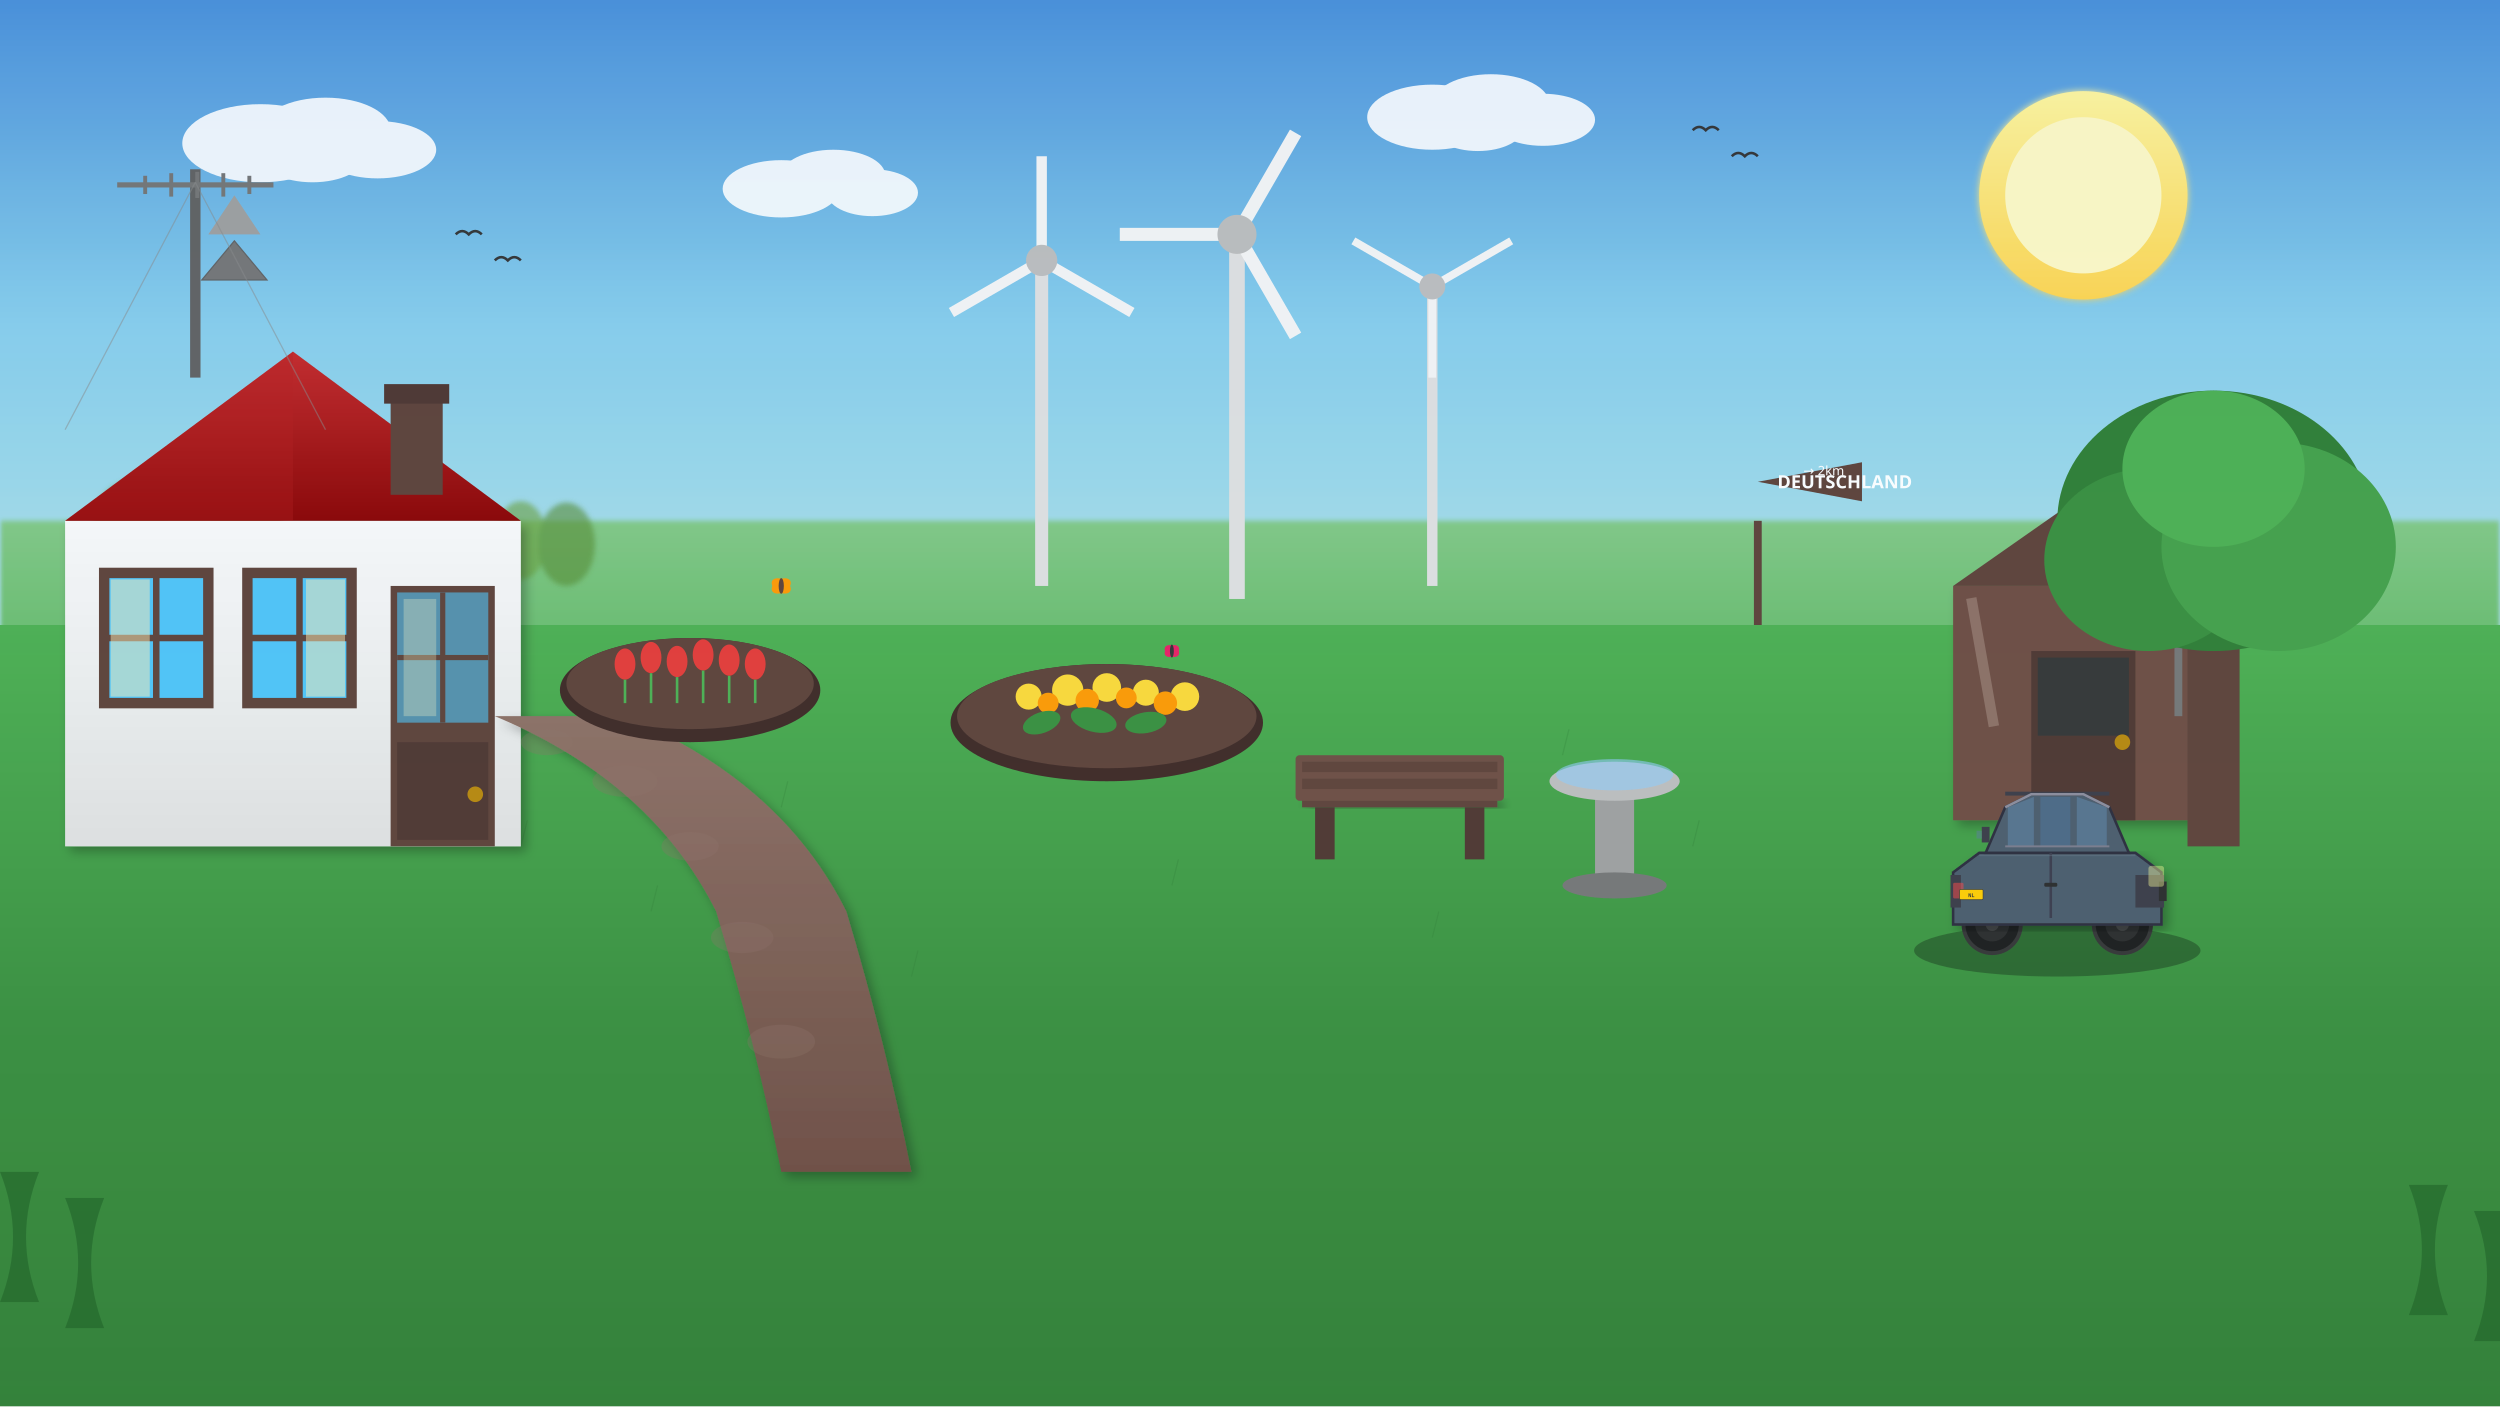
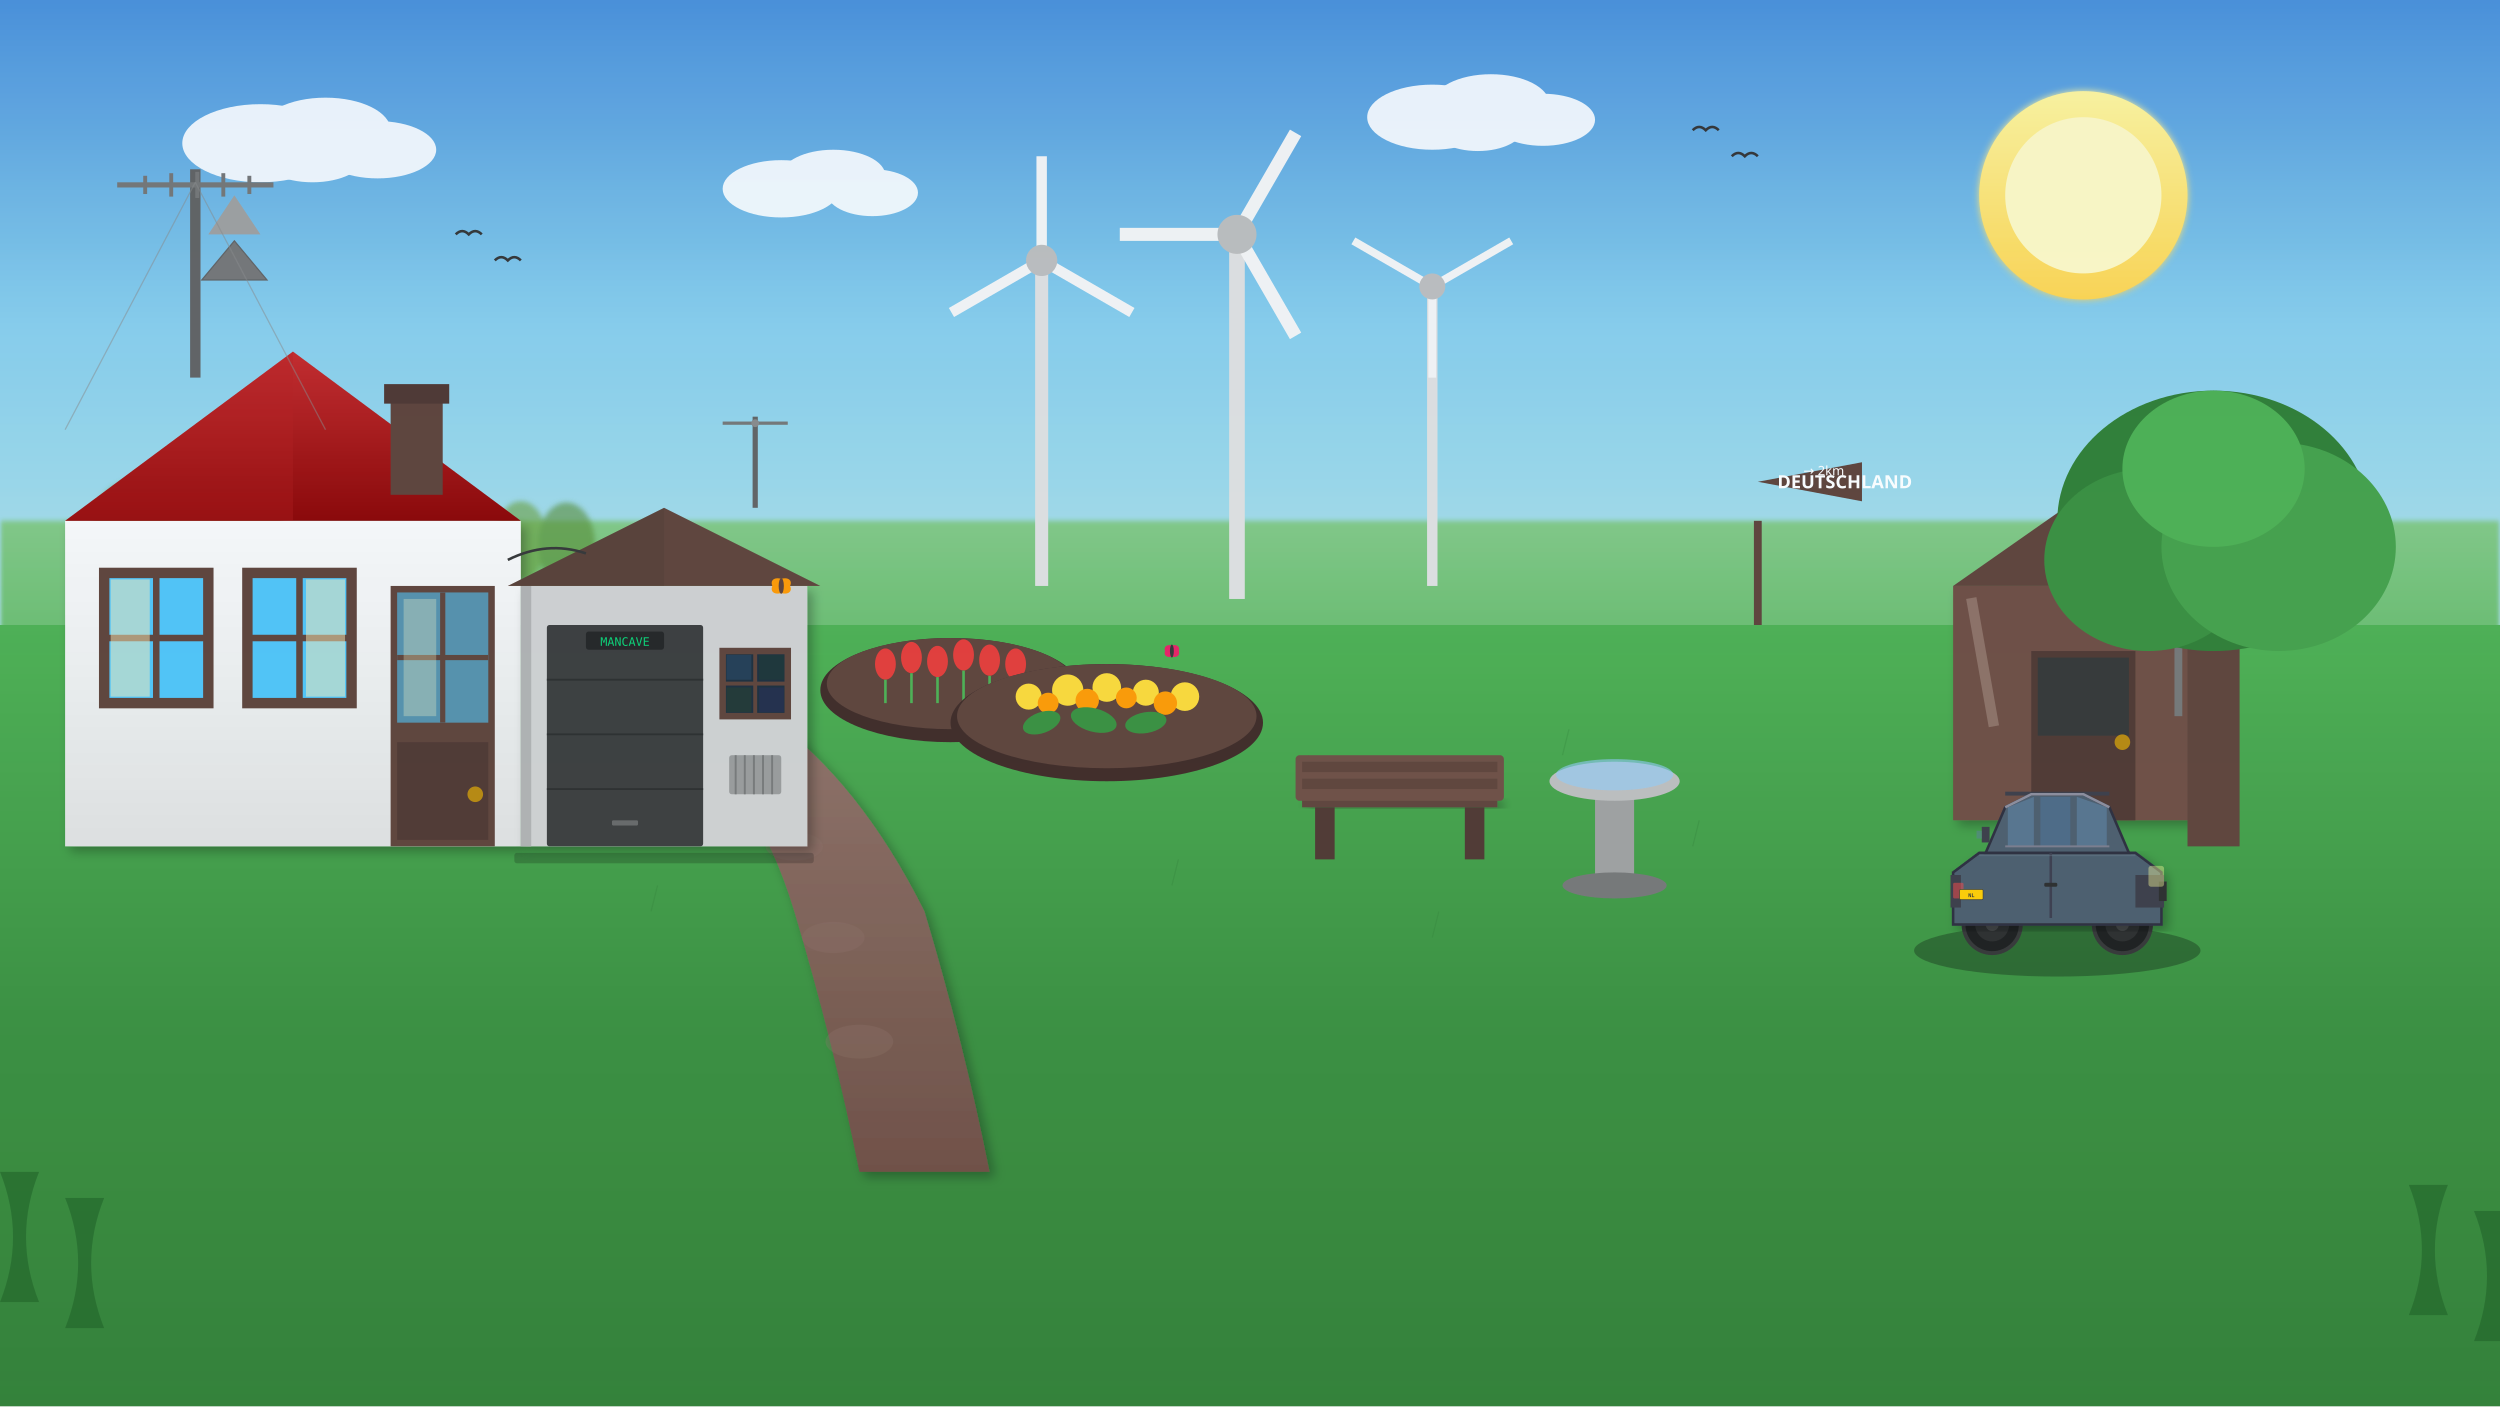
<svg xmlns="http://www.w3.org/2000/svg" viewBox="0 0 1920 1080">
  <defs>
    <linearGradient id="skyGrad" x1="0%" y1="0%" x2="0%" y2="100%">
      <stop offset="0%" style="stop-color:#4A90D9" />
      <stop offset="50%" style="stop-color:#87CEEB" />
      <stop offset="100%" style="stop-color:#B0E0E6" />
    </linearGradient>
    <linearGradient id="grassGrad" x1="0%" y1="0%" x2="0%" y2="100%">
      <stop offset="0%" style="stop-color:#4CAF50" />
      <stop offset="50%" style="stop-color:#388E3C" />
      <stop offset="100%" style="stop-color:#2E7D32" />
    </linearGradient>
    <linearGradient id="distantGrassGrad" x1="0%" y1="0%" x2="0%" y2="100%">
      <stop offset="0%" style="stop-color:#81C784" />
      <stop offset="100%" style="stop-color:#66BB6A" />
    </linearGradient>
    <linearGradient id="houseWallGrad" x1="0%" y1="0%" x2="0%" y2="100%">
      <stop offset="0%" style="stop-color:#FAFAFA" />
      <stop offset="100%" style="stop-color:#E0E0E0" />
    </linearGradient>
    <linearGradient id="roofGrad" x1="0%" y1="0%" x2="0%" y2="100%">
      <stop offset="0%" style="stop-color:#C62828" />
      <stop offset="100%" style="stop-color:#8B0000" />
    </linearGradient>
    <linearGradient id="pathGrad" x1="0%" y1="0%" x2="0%" y2="100%">
      <stop offset="0%" style="stop-color:#8D6E63" />
      <stop offset="100%" style="stop-color:#6D4C41" />
    </linearGradient>
    <linearGradient id="sunGrad" x1="0%" y1="0%" x2="0%" y2="100%">
      <stop offset="0%" style="stop-color:#FFF59D" />
      <stop offset="100%" style="stop-color:#FFD54F" />
    </linearGradient>
    <filter id="blur">
      <feGaussianBlur stdDeviation="2" />
    </filter>
    <filter id="shadow">
      <feDropShadow dx="4" dy="4" stdDeviation="4" flood-opacity="0.3" />
    </filter>
    <filter id="glow">
      <feGaussianBlur stdDeviation="3" result="blur" />
      <feMerge>
        <feMergeNode in="blur" />
        <feMergeNode in="SourceGraphic" />
      </feMerge>
    </filter>
  </defs>
  <rect width="1920" height="500" fill="url(#skyGrad)" />
  <circle cx="1600" cy="150" r="80" fill="url(#sunGrad)" filter="url(#glow)" />
  <circle cx="1600" cy="150" r="60" fill="#FFF9C4" />
  <g fill="#fff" opacity="0.9">
    <g transform="translate(200, 80)">
      <ellipse cx="0" cy="30" rx="60" ry="30" />
      <ellipse cx="50" cy="20" rx="50" ry="25" />
      <ellipse cx="90" cy="35" rx="45" ry="22" />
      <ellipse cx="40" cy="40" rx="40" ry="20" />
    </g>
    <g transform="translate(600, 120)">
      <ellipse cx="0" cy="25" rx="45" ry="22" />
      <ellipse cx="40" cy="15" rx="40" ry="20" />
      <ellipse cx="70" cy="28" rx="35" ry="18" />
    </g>
    <g transform="translate(1100, 60)">
      <ellipse cx="0" cy="30" rx="50" ry="25" />
      <ellipse cx="45" cy="20" rx="45" ry="23" />
      <ellipse cx="85" cy="32" rx="40" ry="20" />
      <ellipse cx="35" cy="38" rx="35" ry="18" />
    </g>
  </g>
  <g fill="none" stroke="#333" stroke-width="2">
    <path d="M350,180 Q355,175 360,180 Q365,175 370,180" />
    <path d="M380,200 Q385,195 390,200 Q395,195 400,200" />
    <path d="M1300,100 Q1305,95 1310,100 Q1315,95 1320,100" />
    <path d="M1330,120 Q1335,115 1340,120 Q1345,115 1350,120" />
  </g>
  <rect y="400" width="1920" height="100" fill="url(#distantGrassGrad)" filter="url(#blur)" />
  <g transform="translate(100, 380)" opacity="0.7" filter="url(#blur)">
    <ellipse cx="0" cy="30" rx="30" ry="40" fill="#558B2F" />
    <ellipse cx="50" cy="35" rx="25" ry="35" fill="#689F38" />
    <ellipse cx="90" cy="32" rx="28" ry="38" fill="#558B2F" />
  </g>
  <g transform="translate(400, 390)" opacity="0.6" filter="url(#blur)">
    <ellipse cx="0" cy="25" rx="20" ry="30" fill="#689F38" />
    <ellipse cx="35" cy="28" rx="22" ry="32" fill="#558B2F" />
  </g>
  <g transform="translate(800, 200)">
    <rect x="-5" y="0" width="10" height="250" fill="#E0E0E0" />
    <g transform="translate(0, 0)">
      <rect x="-4" y="-80" width="8" height="80" fill="#F5F5F5" transform="rotate(0)">
        <animateTransform attributeName="transform" type="rotate" from="0" to="360" dur="8s" repeatCount="indefinite" />
      </rect>
      <rect x="-4" y="-80" width="8" height="80" fill="#F5F5F5" transform="rotate(120)">
        <animateTransform attributeName="transform" type="rotate" from="120" to="480" dur="8s" repeatCount="indefinite" />
      </rect>
      <rect x="-4" y="-80" width="8" height="80" fill="#F5F5F5" transform="rotate(240)">
        <animateTransform attributeName="transform" type="rotate" from="240" to="600" dur="8s" repeatCount="indefinite" />
      </rect>
      <circle r="12" fill="#BDBDBD" />
    </g>
  </g>
  <g transform="translate(950, 180)">
    <rect x="-6" y="0" width="12" height="280" fill="#E0E0E0" />
    <g transform="translate(0, 0)">
      <rect x="-5" y="-90" width="10" height="90" fill="#F5F5F5" transform="rotate(30)">
        <animateTransform attributeName="transform" type="rotate" from="30" to="390" dur="7s" repeatCount="indefinite" />
      </rect>
      <rect x="-5" y="-90" width="10" height="90" fill="#F5F5F5" transform="rotate(150)">
        <animateTransform attributeName="transform" type="rotate" from="150" to="510" dur="7s" repeatCount="indefinite" />
      </rect>
      <rect x="-5" y="-90" width="10" height="90" fill="#F5F5F5" transform="rotate(270)">
        <animateTransform attributeName="transform" type="rotate" from="270" to="630" dur="7s" repeatCount="indefinite" />
      </rect>
      <circle r="15" fill="#BDBDBD" />
    </g>
  </g>
  <g transform="translate(1100, 220)">
    <rect x="-4" y="0" width="8" height="230" fill="#E0E0E0" />
    <g transform="translate(0, 0)">
      <rect x="-3" y="-70" width="6" height="70" fill="#F5F5F5" transform="rotate(60)">
        <animateTransform attributeName="transform" type="rotate" from="60" to="420" dur="9s" repeatCount="indefinite" />
      </rect>
      <rect x="-3" y="-70" width="6" height="70" fill="#F5F5F5" transform="rotate(180)">
        <animateTransform attributeName="transform" type="rotate" from="180" to="540" dur="9s" repeatCount="indefinite" />
      </rect>
      <rect x="-3" y="-70" width="6" height="70" fill="#F5F5F5" transform="rotate(300)">
        <animateTransform attributeName="transform" type="rotate" from="300" to="660" dur="9s" repeatCount="indefinite" />
      </rect>
      <circle r="10" fill="#BDBDBD" />
    </g>
  </g>
  <g transform="translate(1350, 400)">
    <rect x="-3" y="0" width="6" height="80" fill="#5D4037" />
    <polygon points="0,-30 80,-15 80,-45" fill="#5D4037" />
    <text x="15" y="-25" fill="#fff" font-family="sans-serif" font-size="14" font-weight="bold">DEUTSCHLAND</text>
    <text x="35" y="-35" fill="#fff" font-family="sans-serif" font-size="10">→ 2km</text>
  </g>
  <rect y="480" width="1920" height="600" fill="url(#grassGrad)" />
  <g stroke="#2E7D32" stroke-width="1" opacity="0.3">
    <line x1="100" y1="550" x2="105" y2="530" />
    <line x1="200" y1="580" x2="205" y2="560" />
    <line x1="300" y1="600" x2="305" y2="580" />
    <line x1="400" y1="650" x2="405" y2="630" />
    <line x1="500" y1="700" x2="505" y2="680" />
    <line x1="600" y1="620" x2="605" y2="600" />
    <line x1="700" y1="750" x2="705" y2="730" />
    <line x1="800" y1="550" x2="805" y2="530" />
    <line x1="900" y1="680" x2="905" y2="660" />
    <line x1="1000" y1="600" x2="1005" y2="580" />
    <line x1="1100" y1="720" x2="1105" y2="700" />
    <line x1="1200" y1="580" x2="1205" y2="560" />
    <line x1="1300" y1="650" x2="1305" y2="630" />
  </g>
  <g transform="translate(50, 300)">
    <rect y="100" width="350" height="250" fill="url(#houseWallGrad)" filter="url(#shadow)" />
    <polygon points="0,100 175,-30 350,100" fill="url(#roofGrad)" />
    <polygon points="0,100 175,-30 175,100" fill="#B71C1C" opacity="0.3" />
    <rect x="250" y="0" width="40" height="80" fill="#5D4037" />
    <rect x="245" y="-5" width="50" height="15" fill="#4E342E" />
    <g transform="translate(30, 140)">
      <rect width="80" height="100" fill="#4FC3F7" stroke="#5D4037" stroke-width="8" />
      <line x1="40" y1="0" x2="40" y2="100" stroke="#5D4037" stroke-width="5" />
      <line x1="0" y1="50" x2="80" y2="50" stroke="#5D4037" stroke-width="5" />
      <rect x="5" y="5" width="30" height="90" fill="#FFECB3" opacity="0.5" />
    </g>
    <g transform="translate(140, 140)">
      <rect width="80" height="100" fill="#4FC3F7" stroke="#5D4037" stroke-width="8" />
      <line x1="40" y1="0" x2="40" y2="100" stroke="#5D4037" stroke-width="5" />
      <line x1="0" y1="50" x2="80" y2="50" stroke="#5D4037" stroke-width="5" />
      <rect x="45" y="5" width="30" height="90" fill="#FFECB3" opacity="0.5" />
    </g>
    <g transform="translate(250, 150)">
      <rect width="80" height="200" fill="#5D4037" />
      <rect x="5" y="5" width="70" height="100" fill="#4FC3F7" opacity="0.6" />
      <line x1="40" y1="5" x2="40" y2="105" stroke="#5D4037" stroke-width="4" />
      <line x1="5" y1="55" x2="75" y2="55" stroke="#5D4037" stroke-width="4" />
      <rect x="5" y="120" width="70" height="75" fill="#4E342E" />
      <circle cx="65" cy="160" r="6" fill="#B8860B" />
      <rect x="10" y="10" width="25" height="90" fill="#FFF9C4" opacity="0.3" />
    </g>
    <g transform="translate(100, -20)">
      <rect x="-4" y="-150" width="8" height="160" fill="#616161" />
      <rect x="-60" y="-140" width="120" height="4" fill="#757575" />
      <rect x="-40" y="-145" width="3" height="14" fill="#757575" />
      <rect x="-20" y="-147" width="3" height="18" fill="#757575" />
      <rect x="0" y="-148" width="3" height="20" fill="#757575" />
      <rect x="20" y="-147" width="3" height="18" fill="#757575" />
      <rect x="40" y="-145" width="3" height="14" fill="#757575" />
      <g transform="translate(30, -100)">
        <polygon points="0,-30 -20,0 20,0" fill="#9E9E9E" />
        <polygon points="0,5 -25,35 25,35" fill="#757575" stroke="#616161" />
      </g>
      <line x1="0" y1="-140" x2="-100" y2="50" stroke="#888" stroke-width="1" opacity="0.5" />
      <line x1="0" y1="-140" x2="100" y2="50" stroke="#888" stroke-width="1" opacity="0.5" />
    </g>
  </g>
-   <path d="M380,550 Q500,600 550,700 Q580,800 600,900 L700,900 Q680,800 650,700 Q600,600 480,550 Z" fill="url(#pathGrad)" filter="url(#shadow)" />
+   <path d="M510,550 Q580,600 610,700 Q640,800 660,900 L760,900 Q740,800 710,700 Q660,600 590,550 Z" fill="url(#pathGrad)" filter="url(#shadow)" />
  <g fill="#8D6E63" opacity="0.3">
-     <ellipse cx="420" cy="570" rx="20" ry="10" />
-     <ellipse cx="480" cy="600" rx="25" ry="12" />
-     <ellipse cx="530" cy="650" rx="22" ry="11" />
-     <ellipse cx="570" cy="720" rx="24" ry="12" />
-     <ellipse cx="600" cy="800" rx="26" ry="13" />
-   </g>
-   <g transform="translate(450, 500)">
+     <ellipse cx="540" cy="570" rx="20" ry="10" />
+     <ellipse cx="580" cy="600" rx="25" ry="12" />
+     <ellipse cx="610" cy="650" rx="22" ry="11" />
+     <ellipse cx="640" cy="720" rx="24" ry="12" />
+     <ellipse cx="660" cy="800" rx="26" ry="13" />
+   </g>
+   <g transform="translate(400, 370)">
+     <rect x="-5" y="285" width="230" height="8" fill="#000" opacity="0.2" rx="2" />
+     <rect y="80" width="220" height="200" fill="#D0D0D0" filter="url(#shadow)" />
+     <rect y="80" width="8" height="200" fill="#B0B0B0" />
+     <polygon points="-10,80 110,20 230,80" fill="#5D4037" />
+     <polygon points="-10,80 110,20 110,80" fill="#4A3528" opacity="0.3" />
+     <line x1="50" y1="50" x2="170" y2="50" stroke="#4E342E" stroke-width="3" opacity="0.0" />
+     <rect x="20" y="110" width="120" height="170" fill="#3A3A3A" rx="2" />
+     <line x1="20" y1="152" x2="140" y2="152" stroke="#2A2A2A" stroke-width="1.5" />
+     <line x1="20" y1="194" x2="140" y2="194" stroke="#2A2A2A" stroke-width="1.5" />
+     <line x1="20" y1="236" x2="140" y2="236" stroke="#2A2A2A" stroke-width="1.5" />
+     <rect x="70" y="260" width="20" height="4" fill="#666" rx="1" />
+     <rect x="155" y="130" width="50" height="50" fill="#1A2A3A" stroke="#5D4037" stroke-width="5" />
+     <line x1="180" y1="130" x2="180" y2="180" stroke="#5D4037" stroke-width="3" />
+     <line x1="155" y1="155" x2="205" y2="155" stroke="#5D4037" stroke-width="3" />
+     <rect x="158" y="133" width="19" height="19" fill="#2a4a6a" opacity="0.5" />
+     <rect x="183" y="133" width="19" height="19" fill="#1a3a2a" opacity="0.4" />
+     <rect x="158" y="158" width="19" height="19" fill="#2a4a1a" opacity="0.3" />
+     <rect x="183" y="158" width="19" height="19" fill="#2a2a5a" opacity="0.4" />
+     <g transform="translate(180, 10)">
+       <rect x="-2" y="-60" width="4" height="70" fill="#616161" />
+       <line x1="-25" y1="-55" x2="25" y2="-55" stroke="#757575" stroke-width="2.5" />
+       <circle cy="-55" r="3" fill="#888" />
+     </g>
+     <rect x="160" y="210" width="40" height="30" fill="#999" rx="2" />
+     <g stroke="#777" stroke-width="1.5">
+       <line x1="165" y1="210" x2="165" y2="240" />
+       <line x1="172" y1="210" x2="172" y2="240" />
+       <line x1="179" y1="210" x2="179" y2="240" />
+       <line x1="186" y1="210" x2="186" y2="240" />
+       <line x1="193" y1="210" x2="193" y2="240" />
+     </g>
+     <path d="M-10,60 Q20,45 50,55" stroke="#333" stroke-width="2" fill="none" />
+     <rect x="50" y="115" width="60" height="14" fill="#222" rx="2" />
+     <text x="80" y="126" text-anchor="middle" fill="#00ff88" font-family="monospace" font-size="9" opacity="0.8">MANCAVE</text>
+   </g>
+   <g transform="translate(650, 500)">
    <ellipse cx="80" cy="30" rx="100" ry="40" fill="#3E2723" />
    <ellipse cx="80" cy="25" rx="95" ry="35" fill="#5D4037" />
    <g fill="#E53935">
      <ellipse cx="30" cy="10" rx="8" ry="12" />
      <ellipse cx="50" cy="5" rx="8" ry="12" />
      <ellipse cx="70" cy="8" rx="8" ry="12" />
      <ellipse cx="90" cy="3" rx="8" ry="12" />
      <ellipse cx="110" cy="7" rx="8" ry="12" />
      <ellipse cx="130" cy="10" rx="8" ry="12" />
    </g>
    <g stroke="#4CAF50" stroke-width="2">
      <line x1="30" y1="22" x2="30" y2="40" />
      <line x1="50" y1="17" x2="50" y2="40" />
      <line x1="70" y1="20" x2="70" y2="40" />
      <line x1="90" y1="15" x2="90" y2="40" />
      <line x1="110" y1="19" x2="110" y2="40" />
      <line x1="130" y1="22" x2="130" y2="40" />
    </g>
  </g>
  <g transform="translate(750, 520)">
    <ellipse cx="100" cy="35" rx="120" ry="45" fill="#3E2723" />
    <ellipse cx="100" cy="30" rx="115" ry="40" fill="#5D4037" />
    <g fill="#FDD835">
      <circle cx="40" cy="15" r="10" />
      <circle cx="70" cy="10" r="12" />
      <circle cx="100" cy="8" r="11" />
      <circle cx="130" cy="12" r="10" />
      <circle cx="160" cy="15" r="11" />
    </g>
    <g fill="#FF9800">
      <circle cx="55" cy="20" r="8" />
      <circle cx="85" cy="18" r="9" />
      <circle cx="115" cy="16" r="8" />
      <circle cx="145" cy="20" r="9" />
    </g>
    <g fill="#388E3C">
      <ellipse cx="50" cy="35" rx="15" ry="8" transform="rotate(-20, 50, 35)" />
      <ellipse cx="90" cy="33" rx="18" ry="9" transform="rotate(15, 90, 33)" />
      <ellipse cx="130" cy="35" rx="16" ry="8" transform="rotate(-10, 130, 35)" />
    </g>
  </g>
  <g transform="translate(1000, 580)">
    <rect y="30" width="150" height="10" fill="#5D4037" filter="url(#shadow)" />
    <rect x="10" y="40" width="15" height="40" fill="#4E342E" />
    <rect x="125" y="40" width="15" height="40" fill="#4E342E" />
    <rect x="-5" y="0" width="160" height="35" fill="#6D4C41" rx="3" />
    <rect x="0" y="5" width="150" height="8" fill="#5D4037" />
    <rect x="0" y="18" width="150" height="8" fill="#5D4037" />
  </g>
  <g transform="translate(1200, 550)">
    <rect x="25" y="50" width="30" height="80" fill="#9E9E9E" />
    <ellipse cx="40" cy="50" rx="50" ry="15" fill="#BDBDBD" />
    <ellipse cx="40" cy="45" rx="45" ry="12" fill="#90CAF9" opacity="0.6" />
    <ellipse cx="40" cy="130" rx="40" ry="10" fill="#757575" />
  </g>
  <g transform="translate(1500, 400)">
    <rect y="50" width="200" height="180" fill="#6D4C41" filter="url(#shadow)" />
    <polygon points="0,50 100,-20 200,50" fill="#5D4037" />
    <rect x="60" y="100" width="80" height="130" fill="#4E342E" />
    <rect x="65" y="105" width="70" height="60" fill="#333" />
    <circle cx="130" cy="170" r="6" fill="#B8860B" />
    <rect x="10" y="60" width="8" height="100" fill="#8D6E63" transform="rotate(-10, 10, 60)" />
    <rect x="170" y="70" width="6" height="80" fill="#757575" />
    <ellipse cx="173" cy="70" rx="15" ry="8" fill="#4CAF50" />
  </g>
  <g transform="translate(1480, 590)">
    <ellipse cx="100" cy="140" rx="110" ry="20" fill="#000" opacity="0.3" />
    <g>
      <circle cx="50" cy="120" r="22" fill="#1a1a1a" stroke="#333" stroke-width="3" />
      <circle cx="50" cy="120" r="13" fill="#2a2a2a" />
      <circle cx="50" cy="120" r="5" fill="#444" />
      <circle cx="150" cy="120" r="22" fill="#1a1a1a" stroke="#333" stroke-width="3" />
      <circle cx="150" cy="120" r="13" fill="#2a2a2a" />
      <circle cx="150" cy="120" r="5" fill="#444" />
    </g>
    <g>
      <path d="M 20,120 L 20,80 L 40,65 L 160,65 L 180,80 L 180,120 Z" fill="#4a5a6a" stroke="#2a2a3a" stroke-width="2" filter="url(#shadow)" />
      <path d="M 45,65 L 60,30 L 80,20 L 120,20 L 140,30 L 155,65 Z" fill="#4a5a6a" stroke="#2a2a3a" stroke-width="2" />
      <rect x="60" y="18" width="80" height="3" fill="#3a3a45" />
      <path d="M 62,30 L 82,22 L 82,60 L 62,60 Z" fill="#5a7a9a" opacity="0.7" />
      <path d="M 87,22 L 110,22 L 110,60 L 87,60 Z" fill="#4a6a8a" opacity="0.8" />
      <path d="M 115,22 L 138,30 L 138,60 L 115,60 Z" fill="#5a7a9a" opacity="0.7" />
      <path d="M 60,30 L 80,20 L 120,20 L 140,30" fill="none" stroke="#8a8a9a" stroke-width="2" />
      <path d="M 60,60 L 140,60" fill="none" stroke="#7a7a8a" stroke-width="1.5" />
      <line x1="95" y1="65" x2="95" y2="115" stroke="#3a3a4a" stroke-width="2" />
      <rect x="90" y="88" width="10" height="3" fill="#2a2a2a" rx="1" />
      <rect x="42" y="45" width="6" height="12" fill="#3a3a45" />
      <rect x="38" y="48" width="4" height="6" fill="#5a7a9a" opacity="0.5" />
      <rect x="160" y="82" width="22" height="25" fill="#3a3a45" />
      <rect x="178" y="87" width="6" height="15" fill="#2a2a2a" />
      <rect x="18" y="82" width="8" height="25" fill="#3a3a45" />
      <rect x="170" y="75" width="12" height="16" fill="#ffff99" opacity="0.4" rx="2" />
      <rect x="20" y="88" width="8" height="12" fill="#ff4444" opacity="0.5" rx="1" />
      <path d="M 40,67 L 160,67" stroke="#6a7a8a" stroke-width="1" opacity="0.4" />
      <path d="M 45,73" stroke="#5a6a7a" stroke-width="1" opacity="0.5" />
      <rect x="25" y="93" width="18" height="8" fill="#ffcc00" stroke="#333" stroke-width="0.5" rx="1" />
      <text x="34" y="99" text-anchor="middle" fill="#333" font-family="monospace" font-size="4" font-weight="bold">NL</text>
    </g>
  </g>
  <g transform="translate(600, 450)">
    <ellipse cx="0" cy="0" rx="8" ry="5" fill="#FF9800" transform="rotate(-30)">
      <animateTransform attributeName="transform" type="rotate" values="-30;30;-30" dur="0.5s" repeatCount="indefinite" />
    </ellipse>
    <ellipse cx="0" cy="0" rx="8" ry="5" fill="#FF9800" transform="rotate(30)">
      <animateTransform attributeName="transform" type="rotate" values="30;-30;30" dur="0.5s" repeatCount="indefinite" />
    </ellipse>
    <ellipse cx="0" cy="0" rx="2" ry="6" fill="#5D4037" />
    <animateMotion dur="10s" repeatCount="indefinite" path="M0,0 Q50,-30 100,0 Q150,30 200,0 Q150,-30 100,0 Q50,30 0,0" />
  </g>
  <g transform="translate(900, 500)">
    <ellipse cx="0" cy="0" rx="6" ry="4" fill="#E91E63" transform="rotate(-30)">
      <animateTransform attributeName="transform" type="rotate" values="-30;30;-30" dur="0.4s" repeatCount="indefinite" />
    </ellipse>
    <ellipse cx="0" cy="0" rx="6" ry="4" fill="#E91E63" transform="rotate(30)">
      <animateTransform attributeName="transform" type="rotate" values="30;-30;30" dur="0.4s" repeatCount="indefinite" />
    </ellipse>
    <ellipse cx="0" cy="0" rx="1.5" ry="5" fill="#333" />
    <animateMotion dur="8s" repeatCount="indefinite" path="M0,0 Q-40,40 0,80 Q40,40 0,0" />
  </g>
  <g transform="translate(1700, 300)">
    <rect x="-20" y="150" width="40" height="200" fill="#5D4037" />
    <ellipse cx="0" cy="100" rx="120" ry="100" fill="#2E7D32" />
    <ellipse cx="-50" cy="130" rx="80" ry="70" fill="#388E3C" />
    <ellipse cx="50" cy="120" rx="90" ry="80" fill="#43A047" />
    <ellipse cx="0" cy="60" rx="70" ry="60" fill="#4CAF50" />
  </g>
  <g fill="#1B5E20" opacity="0.6">
    <path d="M0,1000 Q20,950 0,900 L30,900 Q10,950 30,1000 Z" />
    <path d="M50,1020 Q70,970 50,920 L80,920 Q60,970 80,1020 Z" />
    <path d="M1850,1010 Q1870,960 1850,910 L1880,910 Q1860,960 1880,1010 Z" />
    <path d="M1900,1030 Q1920,980 1900,930 L1930,930 Q1910,980 1930,1030 Z" />
  </g>
  <rect width="1920" height="1080" fill="url(#skyGrad)" opacity="0.05" />
</svg>
